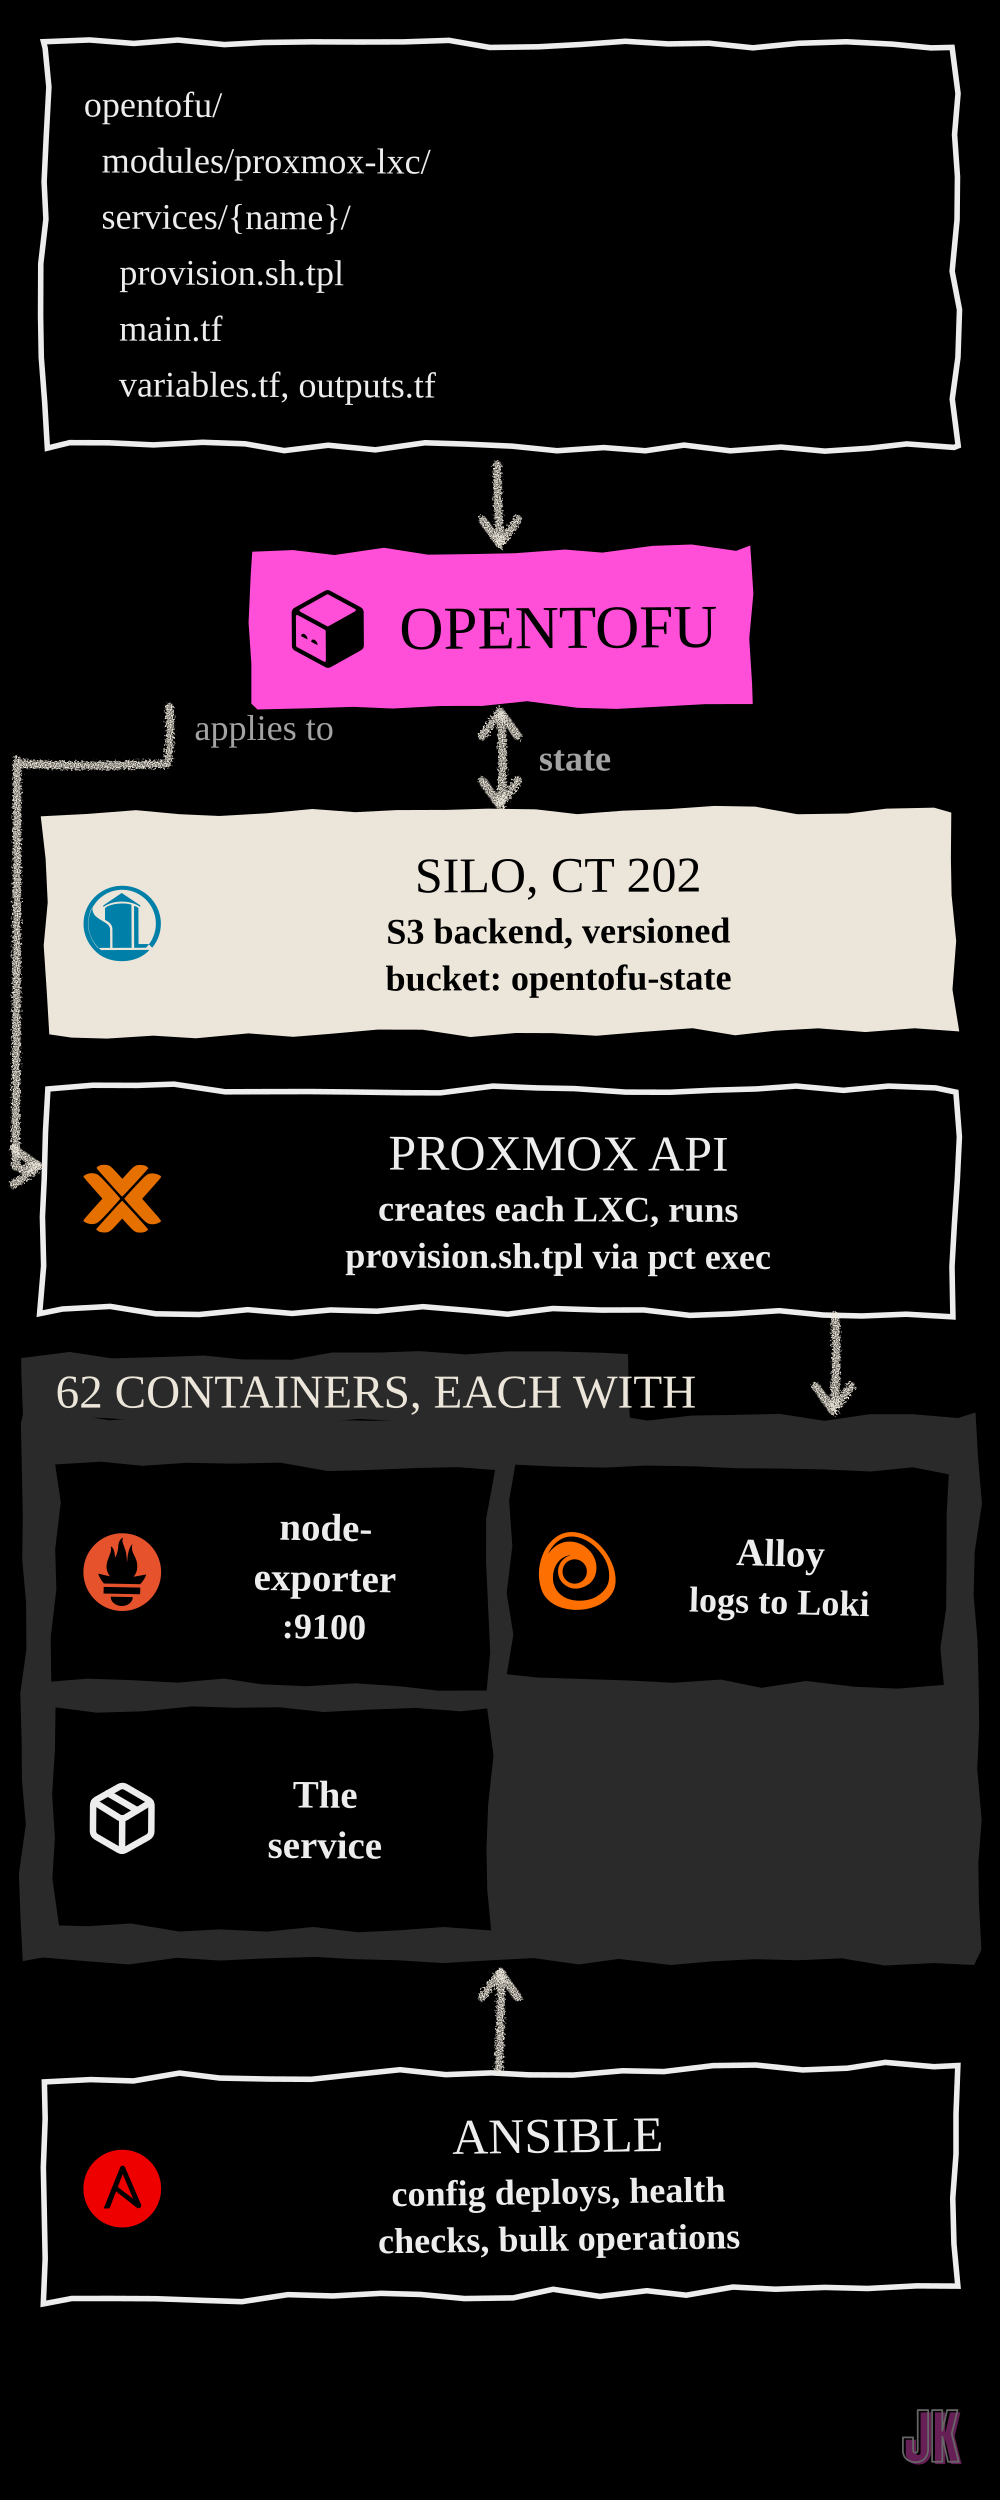
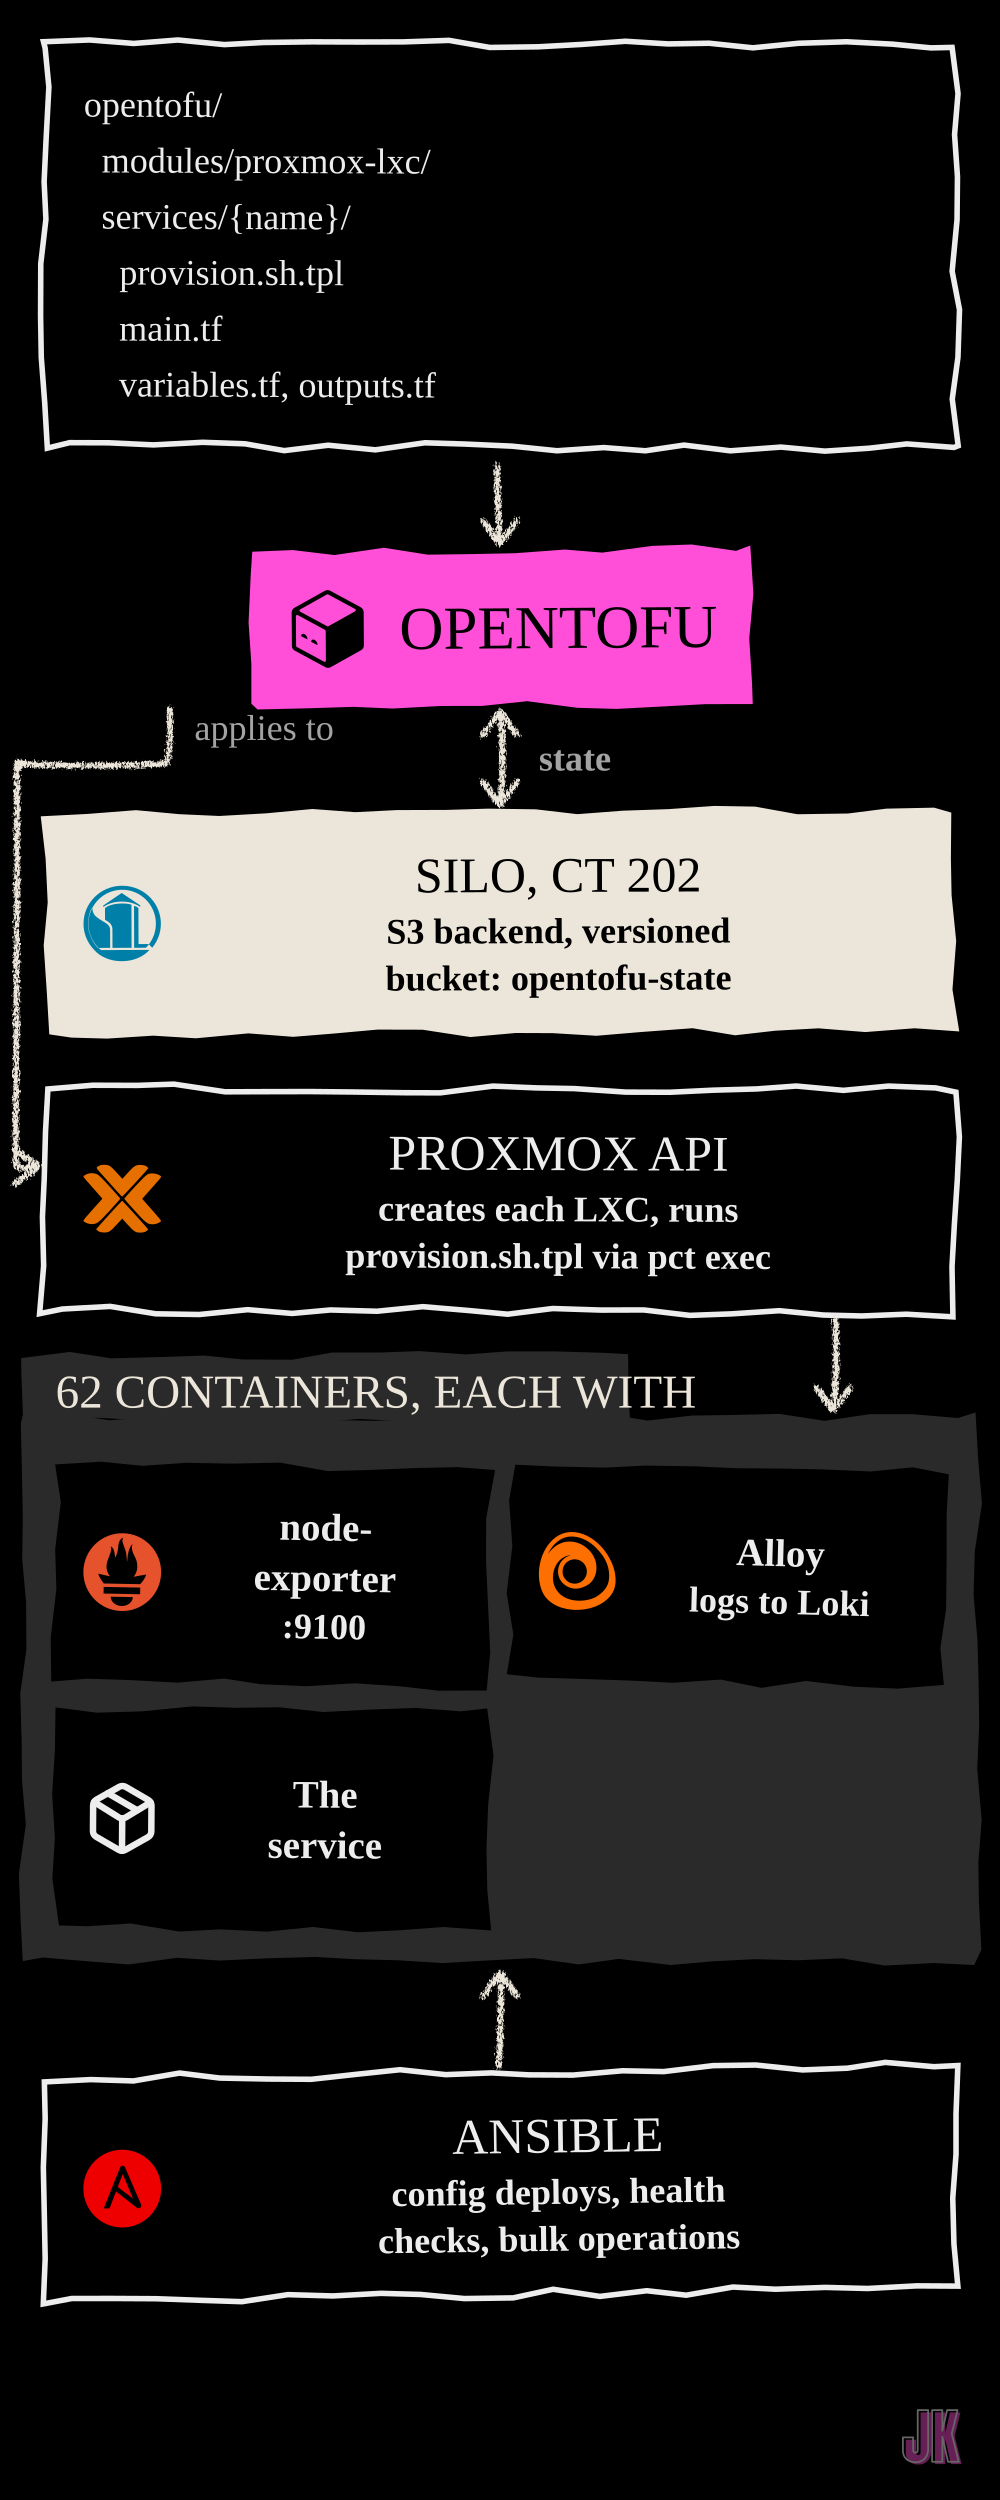
<svg xmlns="http://www.w3.org/2000/svg" viewBox="0 0 360 900" width="360" height="900" role="img" aria-label="The OpenTofu setup: a Git repo holds a reusable Debian 13 LXC baseline module and one directory per service (provision.sh.tpl, main.tf, variables and outputs). OpenTofu reads and writes its state in Silo, the maintained MinIO fork (CT 202 at 192.168.0.202:9000, bucket opentofu-state, a versioned, self-hosted S3 backend) and applies to the Proxmox API, which creates each LXC and runs provision.sh.tpl through pct exec. That gives 62 containers, each running Prometheus node-exporter on port 9100, Grafana Alloy shipping logs to Loki, and the service itself. Ansible handles the operational layer across them: config deploys, health-check rollouts and bulk operations.">
  <defs>
    <filter id="opentofu-proxmox-immutable-homelab-tofu-flow-phone-crayon-1" filterUnits="userSpaceOnUse" x="168" y="156.4" width="23" height="49.6">
      <feTurbulence type="fractalNoise" baseFrequency="1.2" numOctaves="2" seed="3" result="n" />
      <feDisplacementMap in="SourceGraphic" in2="n" scale="2.5" result="d" />
-       <feTurbulence type="fractalNoise" baseFrequency="2.2" seed="8" result="g" />
-       <feColorMatrix in="g" type="matrix" values="0 0 0 0 0  0 0 0 0 0  0 0 0 0 0  0 0 0 -1.6 1.5" result="holes" />
-       <feComposite in="d" in2="holes" operator="in" />
+       <feTurbulence type="fractalNoise" baseFrequency="1.5 0.75" numOctaves="3" seed="8" result="g" />
+       <feColorMatrix in="g" type="matrix" values="0 0 0 0 0  0 0 0 0 0  0 0 0 0 0  1 0 0 0 0" result="tooth" />
+       <feGaussianBlur in="d" stdDeviation="1.2" result="p" />
+       <feComposite in="tooth" in2="p" operator="arithmetic" k2="0.5" k3="0.55" result="sum" />
+       <feComponentTransfer in="sum" result="wax">
+         <feFuncA type="linear" slope="7" intercept="-3.6" />
+       </feComponentTransfer>
+       <feComposite in="d" in2="wax" operator="in" />
    </filter>
    <filter id="opentofu-proxmox-immutable-homelab-tofu-flow-phone-crayon-2" filterUnits="userSpaceOnUse" x="162.6" y="176" width="34.8" height="31">
      <feTurbulence type="fractalNoise" baseFrequency="1.2" numOctaves="2" seed="3" result="n" />
      <feDisplacementMap in="SourceGraphic" in2="n" scale="2.5" result="d" />
-       <feTurbulence type="fractalNoise" baseFrequency="2.2" seed="8" result="g" />
-       <feColorMatrix in="g" type="matrix" values="0 0 0 0 0  0 0 0 0 0  0 0 0 0 0  0 0 0 -1.6 1.5" result="holes" />
-       <feComposite in="d" in2="holes" operator="in" />
+       <feTurbulence type="fractalNoise" baseFrequency="1.5 0.75" numOctaves="3" seed="8" result="g" />
+       <feColorMatrix in="g" type="matrix" values="0 0 0 0 0  0 0 0 0 0  0 0 0 0 0  1 0 0 0 0" result="tooth" />
+       <feGaussianBlur in="d" stdDeviation="1.2" result="p" />
+       <feComposite in="tooth" in2="p" operator="arithmetic" k2="0.5" k3="0.55" result="sum" />
+       <feComponentTransfer in="sum" result="wax">
+         <feFuncA type="linear" slope="7" intercept="-3.6" />
+       </feComponentTransfer>
+       <feComposite in="d" in2="wax" operator="in" />
    </filter>
    <filter id="opentofu-proxmox-immutable-homelab-tofu-flow-phone-crayon-3" filterUnits="userSpaceOnUse" x="169.2" y="246.3" width="23.5" height="53.8">
      <feTurbulence type="fractalNoise" baseFrequency="1.2" numOctaves="2" seed="3" result="n" />
      <feDisplacementMap in="SourceGraphic" in2="n" scale="2.5" result="d" />
-       <feTurbulence type="fractalNoise" baseFrequency="2.2" seed="8" result="g" />
-       <feColorMatrix in="g" type="matrix" values="0 0 0 0 0  0 0 0 0 0  0 0 0 0 0  0 0 0 -1.6 1.5" result="holes" />
-       <feComposite in="d" in2="holes" operator="in" />
+       <feTurbulence type="fractalNoise" baseFrequency="1.5 0.75" numOctaves="3" seed="8" result="g" />
+       <feColorMatrix in="g" type="matrix" values="0 0 0 0 0  0 0 0 0 0  0 0 0 0 0  1 0 0 0 0" result="tooth" />
+       <feGaussianBlur in="d" stdDeviation="1.2" result="p" />
+       <feComposite in="tooth" in2="p" operator="arithmetic" k2="0.5" k3="0.55" result="sum" />
+       <feComponentTransfer in="sum" result="wax">
+         <feFuncA type="linear" slope="7" intercept="-3.6" />
+       </feComponentTransfer>
+       <feComposite in="d" in2="wax" operator="in" />
    </filter>
    <filter id="opentofu-proxmox-immutable-homelab-tofu-flow-phone-crayon-4" filterUnits="userSpaceOnUse" x="162.6" y="270" width="34.8" height="31">
      <feTurbulence type="fractalNoise" baseFrequency="1.2" numOctaves="2" seed="3" result="n" />
      <feDisplacementMap in="SourceGraphic" in2="n" scale="2.5" result="d" />
-       <feTurbulence type="fractalNoise" baseFrequency="2.2" seed="8" result="g" />
-       <feColorMatrix in="g" type="matrix" values="0 0 0 0 0  0 0 0 0 0  0 0 0 0 0  0 0 0 -1.6 1.5" result="holes" />
-       <feComposite in="d" in2="holes" operator="in" />
+       <feTurbulence type="fractalNoise" baseFrequency="1.5 0.75" numOctaves="3" seed="8" result="g" />
+       <feColorMatrix in="g" type="matrix" values="0 0 0 0 0  0 0 0 0 0  0 0 0 0 0  1 0 0 0 0" result="tooth" />
+       <feGaussianBlur in="d" stdDeviation="1.2" result="p" />
+       <feComposite in="tooth" in2="p" operator="arithmetic" k2="0.5" k3="0.55" result="sum" />
+       <feComponentTransfer in="sum" result="wax">
+         <feFuncA type="linear" slope="7" intercept="-3.6" />
+       </feComponentTransfer>
+       <feComposite in="d" in2="wax" operator="in" />
    </filter>
    <filter id="opentofu-proxmox-immutable-homelab-tofu-flow-phone-crayon-5" filterUnits="userSpaceOnUse" x="162.6" y="245" width="34.8" height="31">
      <feTurbulence type="fractalNoise" baseFrequency="1.2" numOctaves="2" seed="3" result="n" />
      <feDisplacementMap in="SourceGraphic" in2="n" scale="2.5" result="d" />
-       <feTurbulence type="fractalNoise" baseFrequency="2.2" seed="8" result="g" />
-       <feColorMatrix in="g" type="matrix" values="0 0 0 0 0  0 0 0 0 0  0 0 0 0 0  0 0 0 -1.6 1.5" result="holes" />
-       <feComposite in="d" in2="holes" operator="in" />
+       <feTurbulence type="fractalNoise" baseFrequency="1.5 0.75" numOctaves="3" seed="8" result="g" />
+       <feColorMatrix in="g" type="matrix" values="0 0 0 0 0  0 0 0 0 0  0 0 0 0 0  1 0 0 0 0" result="tooth" />
+       <feGaussianBlur in="d" stdDeviation="1.2" result="p" />
+       <feComposite in="tooth" in2="p" operator="arithmetic" k2="0.5" k3="0.55" result="sum" />
+       <feComponentTransfer in="sum" result="wax">
+         <feFuncA type="linear" slope="7" intercept="-3.6" />
+       </feComponentTransfer>
+       <feComposite in="d" in2="wax" operator="in" />
    </filter>
    <filter id="opentofu-proxmox-immutable-homelab-tofu-flow-phone-crayon-6" filterUnits="userSpaceOnUse" x="-5.4" y="243.6" width="78" height="188.2">
      <feTurbulence type="fractalNoise" baseFrequency="1.2" numOctaves="2" seed="3" result="n" />
      <feDisplacementMap in="SourceGraphic" in2="n" scale="2.5" result="d" />
-       <feTurbulence type="fractalNoise" baseFrequency="2.2" seed="8" result="g" />
-       <feColorMatrix in="g" type="matrix" values="0 0 0 0 0  0 0 0 0 0  0 0 0 0 0  0 0 0 -1.6 1.5" result="holes" />
-       <feComposite in="d" in2="holes" operator="in" />
+       <feTurbulence type="fractalNoise" baseFrequency="1.5 0.75" numOctaves="3" seed="8" result="g" />
+       <feColorMatrix in="g" type="matrix" values="0 0 0 0 0  0 0 0 0 0  0 0 0 0 0  1 0 0 0 0" result="tooth" />
+       <feGaussianBlur in="d" stdDeviation="1.2" result="p" />
+       <feComposite in="tooth" in2="p" operator="arithmetic" k2="0.5" k3="0.55" result="sum" />
+       <feComponentTransfer in="sum" result="wax">
+         <feFuncA type="linear" slope="7" intercept="-3.6" />
+       </feComponentTransfer>
+       <feComposite in="d" in2="wax" operator="in" />
    </filter>
    <filter id="opentofu-proxmox-immutable-homelab-tofu-flow-phone-crayon-7" filterUnits="userSpaceOnUse" x="-6" y="402.6" width="31" height="34.8">
      <feTurbulence type="fractalNoise" baseFrequency="1.2" numOctaves="2" seed="3" result="n" />
      <feDisplacementMap in="SourceGraphic" in2="n" scale="2.5" result="d" />
-       <feTurbulence type="fractalNoise" baseFrequency="2.2" seed="8" result="g" />
-       <feColorMatrix in="g" type="matrix" values="0 0 0 0 0  0 0 0 0 0  0 0 0 0 0  0 0 0 -1.6 1.5" result="holes" />
-       <feComposite in="d" in2="holes" operator="in" />
+       <feTurbulence type="fractalNoise" baseFrequency="1.5 0.75" numOctaves="3" seed="8" result="g" />
+       <feColorMatrix in="g" type="matrix" values="0 0 0 0 0  0 0 0 0 0  0 0 0 0 0  1 0 0 0 0" result="tooth" />
+       <feGaussianBlur in="d" stdDeviation="1.2" result="p" />
+       <feComposite in="tooth" in2="p" operator="arithmetic" k2="0.5" k3="0.55" result="sum" />
+       <feComponentTransfer in="sum" result="wax">
+         <feFuncA type="linear" slope="7" intercept="-3.6" />
+       </feComponentTransfer>
+       <feComposite in="d" in2="wax" operator="in" />
    </filter>
    <filter id="opentofu-proxmox-immutable-homelab-tofu-flow-phone-crayon-8" filterUnits="userSpaceOnUse" x="289.2" y="462.7" width="23.4" height="54.9">
      <feTurbulence type="fractalNoise" baseFrequency="1.2" numOctaves="2" seed="3" result="n" />
      <feDisplacementMap in="SourceGraphic" in2="n" scale="2.5" result="d" />
-       <feTurbulence type="fractalNoise" baseFrequency="2.2" seed="8" result="g" />
-       <feColorMatrix in="g" type="matrix" values="0 0 0 0 0  0 0 0 0 0  0 0 0 0 0  0 0 0 -1.6 1.5" result="holes" />
-       <feComposite in="d" in2="holes" operator="in" />
+       <feTurbulence type="fractalNoise" baseFrequency="1.5 0.75" numOctaves="3" seed="8" result="g" />
+       <feColorMatrix in="g" type="matrix" values="0 0 0 0 0  0 0 0 0 0  0 0 0 0 0  1 0 0 0 0" result="tooth" />
+       <feGaussianBlur in="d" stdDeviation="1.2" result="p" />
+       <feComposite in="tooth" in2="p" operator="arithmetic" k2="0.5" k3="0.55" result="sum" />
+       <feComponentTransfer in="sum" result="wax">
+         <feFuncA type="linear" slope="7" intercept="-3.6" />
+       </feComponentTransfer>
+       <feComposite in="d" in2="wax" operator="in" />
    </filter>
    <filter id="opentofu-proxmox-immutable-homelab-tofu-flow-phone-crayon-9" filterUnits="userSpaceOnUse" x="282.6" y="488" width="34.8" height="31">
      <feTurbulence type="fractalNoise" baseFrequency="1.2" numOctaves="2" seed="3" result="n" />
      <feDisplacementMap in="SourceGraphic" in2="n" scale="2.5" result="d" />
-       <feTurbulence type="fractalNoise" baseFrequency="2.2" seed="8" result="g" />
-       <feColorMatrix in="g" type="matrix" values="0 0 0 0 0  0 0 0 0 0  0 0 0 0 0  0 0 0 -1.6 1.5" result="holes" />
-       <feComposite in="d" in2="holes" operator="in" />
+       <feTurbulence type="fractalNoise" baseFrequency="1.5 0.75" numOctaves="3" seed="8" result="g" />
+       <feColorMatrix in="g" type="matrix" values="0 0 0 0 0  0 0 0 0 0  0 0 0 0 0  1 0 0 0 0" result="tooth" />
+       <feGaussianBlur in="d" stdDeviation="1.2" result="p" />
+       <feComposite in="tooth" in2="p" operator="arithmetic" k2="0.5" k3="0.55" result="sum" />
+       <feComponentTransfer in="sum" result="wax">
+         <feFuncA type="linear" slope="7" intercept="-3.6" />
+       </feComponentTransfer>
+       <feComposite in="d" in2="wax" operator="in" />
    </filter>
    <filter id="opentofu-proxmox-immutable-homelab-tofu-flow-phone-crayon-10" filterUnits="userSpaceOnUse" x="168.5" y="699.2" width="22.9" height="56.6">
      <feTurbulence type="fractalNoise" baseFrequency="1.2" numOctaves="2" seed="3" result="n" />
      <feDisplacementMap in="SourceGraphic" in2="n" scale="2.5" result="d" />
-       <feTurbulence type="fractalNoise" baseFrequency="2.2" seed="8" result="g" />
-       <feColorMatrix in="g" type="matrix" values="0 0 0 0 0  0 0 0 0 0  0 0 0 0 0  0 0 0 -1.6 1.5" result="holes" />
-       <feComposite in="d" in2="holes" operator="in" />
+       <feTurbulence type="fractalNoise" baseFrequency="1.5 0.75" numOctaves="3" seed="8" result="g" />
+       <feColorMatrix in="g" type="matrix" values="0 0 0 0 0  0 0 0 0 0  0 0 0 0 0  1 0 0 0 0" result="tooth" />
+       <feGaussianBlur in="d" stdDeviation="1.2" result="p" />
+       <feComposite in="tooth" in2="p" operator="arithmetic" k2="0.5" k3="0.55" result="sum" />
+       <feComponentTransfer in="sum" result="wax">
+         <feFuncA type="linear" slope="7" intercept="-3.6" />
+       </feComponentTransfer>
+       <feComposite in="d" in2="wax" operator="in" />
    </filter>
    <filter id="opentofu-proxmox-immutable-homelab-tofu-flow-phone-crayon-11" filterUnits="userSpaceOnUse" x="162.6" y="699" width="34.8" height="31">
      <feTurbulence type="fractalNoise" baseFrequency="1.2" numOctaves="2" seed="3" result="n" />
      <feDisplacementMap in="SourceGraphic" in2="n" scale="2.5" result="d" />
-       <feTurbulence type="fractalNoise" baseFrequency="2.2" seed="8" result="g" />
-       <feColorMatrix in="g" type="matrix" values="0 0 0 0 0  0 0 0 0 0  0 0 0 0 0  0 0 0 -1.6 1.5" result="holes" />
-       <feComposite in="d" in2="holes" operator="in" />
+       <feTurbulence type="fractalNoise" baseFrequency="1.5 0.75" numOctaves="3" seed="8" result="g" />
+       <feColorMatrix in="g" type="matrix" values="0 0 0 0 0  0 0 0 0 0  0 0 0 0 0  1 0 0 0 0" result="tooth" />
+       <feGaussianBlur in="d" stdDeviation="1.2" result="p" />
+       <feComposite in="tooth" in2="p" operator="arithmetic" k2="0.5" k3="0.55" result="sum" />
+       <feComponentTransfer in="sum" result="wax">
+         <feFuncA type="linear" slope="7" intercept="-3.6" />
+       </feComponentTransfer>
+       <feComposite in="d" in2="wax" operator="in" />
    </filter>
  </defs>
  <rect width="360" height="900" fill="#000000" />
  <path class="d-paper" d="M8.2,509.5 L23.8,508.8 L39.4,511.3 L55.3,510 L71.7,508.8 L87.2,510.5 L103.3,509 L119.5,511.2 L134.5,511.5 L153.5,510.9 L169.2,509.7 L184.1,508.6 L199.3,508.6 L214.9,508.5 L233.2,511.4 L249.1,509.6 L262.8,509.4 L280.7,509 L296.8,511.5 L313.2,509.1 L328.4,509.1 L344.8,510.5 L351.2,508.5 L352.1,524.9 L353.5,541.3 L350.9,558.6 L350.5,574.4 L351.9,590.6 L352.3,606.3 L352.5,621.3 L351.8,636.9 L353.4,655.2 L352.2,670.5 L352.4,684.7 L353.3,701.9 L350.7,707.4 L336.1,706.7 L318.5,707.6 L303.1,705 L287.2,705.7 L271.8,705.3 L256.2,706.1 L241.5,707.4 L222.7,705.2 L208.3,707.2 L192.2,704.9 L176.9,705.7 L159.2,706.7 L143.3,705.7 L127.5,705.3 L113.6,704.5 L96,705 L79.2,705.8 L63.7,704.8 L46.5,707.2 L32,706.1 L15.4,704.7 L8.2,706 L7.4,690.8 L6.8,674.5 L9.3,656.9 L7.9,640.8 L7.8,627 L7.3,609.6 L9.5,593.8 L9.4,576.9 L8,561.4 L8.2,546.4 L7.9,530 L7.5,512.5 Z" fill="#2a2a2a" />
  <path class="d-paper" d="M7.6,488.9 L25.1,486.7 L40,489 L55.6,488.6 L73.5,488 L87.3,489.4 L105.2,489.5 L119.5,486.9 L137,486.9 L151,486.4 L167.7,487.6 L182.8,486.5 L199.6,486.5 L216.9,487 L226.1,487.5 L226.3,502.7 L226.8,511.3 L209.4,511.7 L192.5,511.1 L178.9,511.1 L161.3,512.7 L145.5,511.7 L129.4,510.8 L113.2,512.1 L96.7,513.1 L81.8,512.1 L65.6,512.9 L49.8,511.2 L35.2,510.4 L18.4,510.5 L8.4,512.8 L7.7,494.8 Z" fill="#2a2a2a" />
  <text x="20" y="501" font-family="var(--font-anton, Anton), Impact, sans-serif" font-size="17" fill="#ece6da" text-anchor="start" dominant-baseline="central">62 CONTAINERS, EACH WITH</text>
  <g transform="rotate(0.2 180 88.5)">
    <path class="d-paper" d="M15.4,15.6 L32,14.9 L47.9,16.1 L63.8,14.8 L80.5,16.4 L94.5,15.6 L111.9,15.3 L129.1,15.3 L145,15.2 L161.4,14.6 L176.1,17.1 L193.5,16.8 L209,15.9 L224.9,14.7 L240.3,15.6 L255,15.3 L270.8,16.9 L287.3,15.2 L304.5,14.6 L321,15.4 L334.9,16.7 L342.5,16.5 L344.7,33.1 L343.5,47.9 L344.6,63 L344.5,78.6 L342.8,97.1 L345.5,110.9 L345,128.1 L343,143.1 L345.2,159.9 L343.7,160.5 L326.7,159.3 L313.1,160.9 L297.2,162 L281.4,160.6 L263.2,162 L246.5,160 L232.6,162.1 L217.6,161 L200.8,162.2 L184.6,160.6 L167.6,159.9 L153.1,159.5 L135.4,162.1 L118.4,160.5 L102.6,162.5 L88.5,160.1 L73.2,159.6 L55.5,160.6 L39.3,159.9 L25.3,159.9 L17.3,161.9 L16.3,145.6 L15,129.2 L14.7,114.4 L14.7,95.5 L16.5,79.5 L15.8,66 L16.5,49.9 L17.4,31.9 L16,17.9 Z" fill="#000000" stroke="#ededed" stroke-width="2" />
    <text x="30" y="38.1" font-family="var(--font-jetbrains-mono, 'JetBrains Mono'), Menlo, monospace" font-size="13" fill="#ededed" text-anchor="start" dominant-baseline="central" xml:space="preserve">opentofu/</text>
    <text x="30" y="58.2" font-family="var(--font-jetbrains-mono, 'JetBrains Mono'), Menlo, monospace" font-size="13" fill="#ededed" text-anchor="start" dominant-baseline="central" xml:space="preserve">  modules/proxmox-lxc/</text>
    <text x="30" y="78.4" font-family="var(--font-jetbrains-mono, 'JetBrains Mono'), Menlo, monospace" font-size="13" fill="#ededed" text-anchor="start" dominant-baseline="central" xml:space="preserve">  services/{name}/</text>
    <text x="30" y="98.5" font-family="var(--font-jetbrains-mono, 'JetBrains Mono'), Menlo, monospace" font-size="13" fill="#ededed" text-anchor="start" dominant-baseline="central" xml:space="preserve">    provision.sh.tpl</text>
    <text x="30" y="118.7" font-family="var(--font-jetbrains-mono, 'JetBrains Mono'), Menlo, monospace" font-size="13" fill="#ededed" text-anchor="start" dominant-baseline="central" xml:space="preserve">    main.tf</text>
    <text x="30" y="138.8" font-family="var(--font-jetbrains-mono, 'JetBrains Mono'), Menlo, monospace" font-size="13" fill="#ededed" text-anchor="start" dominant-baseline="central" xml:space="preserve">    variables.tf, outputs.tf</text>
  </g>
  <g transform="rotate(-0.4 180 226)">
    <path class="d-paper" d="M91,198 L105.6,197.5 L120.6,199.4 L138.4,196.9 L154.2,199.5 L169.9,199.4 L185.6,199.2 L203.6,198 L217,199.2 L235,196.9 L249.2,196.5 L265.2,198.9 L270.3,197 L271.3,214.3 L269.7,230.5 L270.6,246.6 L270.8,254.1 L254,254 L239.2,254.7 L221.7,255.5 L207.6,255 L189.6,252.5 L173.3,254.1 L158.6,254 L141.2,254.8 L127,254.1 L110.8,254.5 L92.5,254.8 L90.3,252.7 L90.4,238.4 L89.5,223.5 L90.4,206.3 Z" fill="#ff4fd8" />
    <svg x="104" y="212" width="28" height="28" viewBox="0 0 24 24">
      <g fill="#000000">
        <path d="m10.184 23.25.002-.01-.033-.017-8.388-4.611a1.684 1.684 0 0 1-.873-1.475V6.864c0-.614.335-1.18.873-1.476l9.424-5.18a1.687 1.687 0 0 1 1.622 0l8.31 4.568.022.012.006.002-.004-.001 1.09.599c.538.296.873.862.873 1.476v10.273c0 .614-.335 1.179-.873 1.475l-8.388 4.611-.03.016-1.006.553c-.505.277-1.117.277-1.622 0l-1.003-.552-.002.01Zm.603-1.158-.005-.001.012.006c.252.123.55-.055.558-.338l.001-9.147c0-.141-.078-.272-.202-.34L2.763 7.661c-.259-.142-.576.045-.576.341v9.135c0 .141.077.272.201.34l8.394 4.613.005.002Zm.556-.327Zm0 0Zm-2.539-4.802-.005.003-1.959-1.031-.003-.004c.001-.003.001-.007.001-.01.023-.305.153-.525.346-.632.194-.107.45-.101.72.041.272.143.508.397.671.691.163.293.252.628.229.935v.007ZM5.71 15.177l-.005.002-1.96-1.031-.002-.004.001-.01c.022-.304.152-.524.346-.632.194-.107.449-.101.72.042.271.143.508.396.671.69.162.294.252.628.229.935v.008Zm14.981-8.999-.003-.018a.382.382 0 0 0-.191-.25l-8.31-4.567a.388.388 0 0 0-.374 0L3.503 5.91c-.162.089-.226.265-.193.423l.009.007-.009-.007c.022.1.083.194.183.253l8.32 4.572c.116.064.258.064.374 0l8.321-4.573c.151-.089.212-.256.183-.407Zm-17.37.16Zm-.002.002c0-.001-.003-.003-.005-.006-.002-.002-.004-.004-.004-.003l.009.009Zm-.467-1.56-.003.002c.002.004.005.006.005.006l-.002-.008Zm.007.007c-.001.001-.002.001-.003.001h-.002l.005-.001Z" />
      </g>
    </svg>
    <text x="201" y="226" font-family="var(--font-anton, Anton), Impact, sans-serif" font-size="22" fill="#000000" text-anchor="middle" dominant-baseline="central">OPENTOFU</text>
  </g>
  <text x="194" y="273" font-family="var(--font-hanken-grotesk, 'Hanken Grotesk'), Arial, sans-serif" font-size="13" font-weight="700" fill="#a3a3a3" text-anchor="start" dominant-baseline="central">state</text>
  <g transform="rotate(-0.2 180 332)">
    <path class="d-paper" d="M14.8,293.3 L31.6,292.5 L49.1,291.2 L64.7,292.7 L79.1,293.4 L96,292.5 L112.6,291 L128,292.2 L142.9,291.5 L160.9,291.5 L175.8,291.1 L193,291.4 L208,293.2 L224.4,292 L240.8,291.5 L257.3,290.4 L272,290.7 L287.2,293.5 L305.4,293.3 L319.2,291.6 L336.4,291.3 L342.6,293.1 L342.4,309.6 L342.6,322.8 L344.2,339.3 L342.8,356.8 L345.2,371.9 L329.1,370.7 L311.4,372 L294.5,370.6 L279,371.4 L264.5,373 L249.2,370.4 L230.7,371.7 L214.6,373 L198.8,372 L185.5,371.9 L169.2,373.3 L152,370.6 L135.8,370.5 L119.6,371.9 L105.4,373 L89.3,371.7 L70.4,373.4 L55,372.4 L38.4,373.4 L25.6,373 L17.6,371.8 L16.8,357.3 L15.7,339.8 L17.2,324.3 L16.5,308.6 Z" fill="#ece6da" />
    <svg x="30" y="318" width="28" height="28" viewBox="230 213 570 570">
      <g fill="#007FA8">
        <path d="M 734 676 A 283.5 278.5 0 1 0 310 692 L 359 692 A 247 248.5 0 1 1 688 676 Z M 300.57 375 C 292 390 300 430 328 450 C 343 461 357 472 374 481 C 410 501 426 517 426 544 L 426 676 L 336 676 C 308 647 286 608 274 565 C 262 522 263 479 272 439 C 278 413 286 389 300.57 375 Z M 602 373 Q 602 368 607 370 C 619 374 634 381 634 389 L 634 647 Q 634 649 636 649 L 708 649 L 734 676 L 602 676 Z M 310 692 L 714 692 C 668 743 596 774 512 774 C 428 774 355 743 310 692 Z M 389 389 C 389 374 447 351 512 351 C 540 351 565 354 580 359 Q 583 360 583 364 L 583 676 L 443 676 L 443 541 C 443 509 426 490 389 470 Z M 512 274 L 647 365 Q 649 370 647 376 C 609 350 563 337 512 337 C 460 337 414 350 377 376 Q 375 370 377 365 Z" />
      </g>
    </svg>
    <text x="201" y="315.1" font-family="var(--font-anton, Anton), Impact, sans-serif" font-size="18" fill="#000000" text-anchor="middle" dominant-baseline="central">SILO, CT 202</text>
    <text x="201" y="335.2" font-family="var(--font-hanken-grotesk, 'Hanken Grotesk'), Arial, sans-serif" font-size="13" font-weight="600" fill="#000000" text-anchor="middle" dominant-baseline="central">S3 backend, versioned</text>
    <text x="201" y="352.1" font-family="var(--font-hanken-grotesk, 'Hanken Grotesk'), Arial, sans-serif" font-size="13" font-weight="600" fill="#000000" text-anchor="middle" dominant-baseline="central">bucket: opentofu-state</text>
  </g>
  <text x="70" y="262" font-family="var(--font-hanken-grotesk, 'Hanken Grotesk'), Arial, sans-serif" font-size="13" fill="#a3a3a3" text-anchor="start" dominant-baseline="central">applies to</text>
  <g transform="rotate(0.2 180 432)">
    <path class="d-paper" d="M17.1,392.6 L33.2,391.2 L49.2,391.2 L62.5,390.7 L80.9,393.4 L94.5,393.3 L111.4,393.2 L126.7,393.3 L145.5,393.5 L158.4,393.5 L177.3,391 L193.1,391.6 L206.6,391.8 L225.1,393 L241,393 L256.5,392.2 L272.2,391.7 L286.5,390.6 L303.5,392.1 L319.7,390.5 L336.7,391.1 L344,392.6 L345.3,408.7 L344.6,424.3 L343.6,440.3 L342.8,455.4 L343.2,473.5 L326.4,472.6 L310.4,473.3 L296.5,473 L280.7,471.5 L263.5,472.7 L248.5,473.3 L231.9,471.4 L216.5,471.5 L199.1,471 L182.9,473.1 L168.6,471.8 L152.3,470.5 L135.9,472.2 L119.1,471.8 L105.3,473.1 L89.3,471.8 L71.9,473.6 L56.2,473.4 L39.8,470.8 L22.6,471.8 L14.4,473.5 L15.8,456.3 L15.3,438.6 L15.9,424.9 L16.3,407.9 Z" fill="#000000" stroke="#ededed" stroke-width="2" />
    <svg x="30" y="418" width="28" height="28" viewBox="0 0 24 24">
      <g fill="#E57000">
        <path d="M4.928 1.825c-1.09.553-1.09.64-.07 1.78 5.655 6.295 7.004 7.782 7.107 7.782.139.017 7.971-8.542 8.058-8.801.034-.07-.208-.312-.519-.536-.415-.312-.864-.433-1.712-.467-1.59-.104-2.144.242-4.115 2.455-.899 1.003-1.66 1.833-1.66 1.833-.017 0-.76-.813-1.642-1.798S8.473 2.1 8.127 1.91c-.796-.45-2.421-.484-3.2-.086zM1.297 4.367C.45 4.695 0 5.007 0 5.248c0 .121 1.331 1.678 2.94 3.459 1.625 1.78 2.939 3.268 2.939 3.302 0 .035-1.331 1.522-2.94 3.303C1.314 17.11.017 18.683.035 18.822c.086.467 1.504 1.055 2.541 1.055 1.678-.018 2.058-.312 5.603-4.202 1.78-1.954 3.233-3.614 3.233-3.666 0-.069-1.435-1.694-3.199-3.63-2.3-2.508-3.423-3.632-3.96-3.874-.812-.398-2.126-.467-2.956-.138zm18.467.12c-.502.26-1.764 1.505-3.943 3.891-1.763 1.937-3.199 3.562-3.199 3.631 0 .07 1.453 1.712 3.234 3.666 3.544 3.89 3.925 4.184 5.602 4.202 1.038 0 2.455-.588 2.542-1.055.017-.156-1.28-1.712-2.905-3.493-1.608-1.78-2.94-3.285-2.94-3.32 0-.034 1.332-1.539 2.94-3.32C22.72 6.91 24.017 5.352 24 5.214c-.087-.45-1.366-.968-2.473-1.038-.795-.034-1.21.035-1.763.312zM7.954 16.973c-2.144 2.369-3.908 4.374-3.943 4.46-.034.07.208.312.52.537.414.311.864.432 1.711.467 1.574.103 2.161-.26 4.15-2.508.864-.968 1.608-1.78 1.625-1.78s.761.812 1.643 1.798c2.023 2.248 2.559 2.576 4.132 2.49.848-.035 1.297-.156 1.712-.467.311-.225.553-.467.519-.536-.087-.26-7.92-8.819-8.058-8.801-.069 0-1.867 1.954-4.011 4.34z" />
      </g>
    </svg>
    <text x="201" y="415.1" font-family="var(--font-anton, Anton), Impact, sans-serif" font-size="18" fill="#ededed" text-anchor="middle" dominant-baseline="central">PROXMOX API</text>
    <text x="201" y="435.2" font-family="var(--font-hanken-grotesk, 'Hanken Grotesk'), Arial, sans-serif" font-size="13" font-weight="600" fill="#ededed" text-anchor="middle" dominant-baseline="central">creates each LXC, runs</text>
    <text x="201" y="452.1" font-family="var(--font-hanken-grotesk, 'Hanken Grotesk'), Arial, sans-serif" font-size="13" font-weight="600" fill="#ededed" text-anchor="middle" dominant-baseline="central">provision.sh.tpl via pct exec</text>
  </g>
  <g transform="rotate(1.1 98 567)">
    <path class="d-paper" d="M19.1,528.7 L35.7,527.4 L50.5,528.6 L66.5,527.2 L82.5,527.2 L100.1,526.5 L117.2,529.2 L130.9,528.6 L148.9,527.5 L164,526.9 L177.5,527.7 L174.6,545.3 L174.9,561.2 L175.8,575 L177,593.2 L176,607.1 L158.7,607.5 L144.9,606.2 L128.7,605.4 L111,606.8 L94.7,606.4 L81.4,604.6 L64.7,606.4 L47.3,605.8 L31.9,605.6 L19.2,606.9 L18.7,591.1 L20.4,573.5 L19.7,559.2 L21.4,542.3 Z" fill="#000000" />
    <svg x="30" y="553" width="28" height="28" viewBox="0 0 24 24">
      <g fill="#E6522C">
        <path d="M12 0C5.373 0 0 5.372 0 12c0 6.627 5.373 12 12 12s12-5.373 12-12c0-6.628-5.373-12-12-12zm0 22.46c-1.885 0-3.414-1.26-3.414-2.814h6.828c0 1.553-1.528 2.813-3.414 2.813zm5.64-3.745H6.36v-2.046h11.28v2.046zm-.04-3.098H6.391c-.037-.043-.075-.086-.111-.13-1.155-1.401-1.427-2.133-1.69-2.879-.005-.025 1.4.287 2.395.511 0 0 .513.119 1.262.255-.72-.843-1.147-1.915-1.147-3.01 0-2.406 1.845-4.508 1.18-6.207.648.053 1.34 1.367 1.387 3.422.689-.951.977-2.69.977-3.755 0-1.103.727-2.385 1.454-2.429-.648 1.069.168 1.984.894 4.256.272.854.237 2.29.447 3.201.07-1.892.395-4.652 1.595-5.605-.529 1.2.079 2.702.494 3.424.671 1.164 1.078 2.047 1.078 3.716a4.642 4.642 0 01-1.11 2.996c.792-.149 1.34-.283 1.34-.283l2.573-.502s-.374 1.538-1.81 3.019z" />
      </g>
    </svg>
    <text x="117" y="549.5" font-family="var(--font-hanken-grotesk, 'Hanken Grotesk'), Arial, sans-serif" font-size="14" font-weight="600" fill="#ededed" text-anchor="middle" dominant-baseline="central">node-</text>
    <text x="117" y="567.7" font-family="var(--font-hanken-grotesk, 'Hanken Grotesk'), Arial, sans-serif" font-size="14" font-weight="600" fill="#ededed" text-anchor="middle" dominant-baseline="central">exporter</text>
    <text x="117" y="585.2" font-family="var(--font-hanken-grotesk, 'Hanken Grotesk'), Arial, sans-serif" font-size="13" font-weight="600" fill="#ededed" text-anchor="middle" dominant-baseline="central">:9100</text>
  </g>
  <g transform="rotate(1.5 262 567)">
    <path class="d-paper" d="M184.5,529.3 L198.6,529.6 L216.8,529.5 L231.4,528.4 L249.6,528.2 L263.9,528.5 L279.5,528.2 L295.3,528.1 L312.4,528.4 L327.6,526.5 L340.6,528.7 L340.2,542.9 L340.6,558.8 L340.9,577.1 L339.2,591.3 L340.8,604.5 L324.3,606.3 L308.4,606 L291.1,604.4 L275.2,607.3 L260.5,604.7 L243.3,606.3 L227.3,605.9 L211.2,605.8 L194.5,605.7 L183.4,604.8 L185.4,590.5 L182.6,575.6 L184.2,558.6 L182.6,542.3 Z" fill="#000000" />
    <svg x="194" y="553" width="27.7" height="28" viewBox="0 0 373.46 377.76">
      <defs />
      <g id="opentofu-proxmox-immutable-homelab-tofu-flow-phone-l5-Layer_1-2">
        <path fill="#fd6f00" d="M341.1,122.44c-16.59-28.61-37.84-53.88-62.09-74.04l-.46-.38h0c-4.83-4-9.77-7.81-14.82-11.38C229.81,12.67,192.7,0,156.4,0,110.29,0,68.52,24.6,38.78,69.28-3.05,132.1-11.97,220.16,16.56,288.4c21.41,51.21,77,84.43,148.69,88.87,5.22,.32,10.48,.48,15.73,.48,33.19,0,66.7-6.39,95.83-18.41,37.05-15.29,65.41-38.69,82-67.68,24.64-43.05,17.85-107.89-17.72-169.23Zm-167.56,9.61c16.31,0,32.55,6.68,44.23,19.78,10.53,11.81,15.83,27.01,14.93,42.8-.88,15.48-7.64,29.71-19.03,40.19l-1.37,1.22c-20.12,17.41-48.83,18.87-70.36,5.28-4.91-3.46-9.62-7.66-14.06-12.65-1.15-1.29-2.22-2.64-3.22-4.04-3.53-5.16-6.14-10.73-7.85-16.51-.1-.36-.21-.71-.3-1.07-.01-.05-.02-.09-.04-.14-5.24-20.41,.74-44.18,17.09-59.28l1.25-1.15c11.16-9.67,24.96-14.43,38.73-14.43Zm-17.14-110.3c31.78,0,64.55,11.29,94.77,32.66,4.64,3.28,9.17,6.78,13.61,10.45l7.28,6.58c55.73,51.82,73.16,102.36,68.8,154.66-2.86,34.34-24.74,61.76-56.1,83-29.86,20.22-75.54,26.01-108.18,22.51-32.05-3.43-65.27-16.35-86.72-45.41-17.74-24.04-23.01-49.86-20.61-77.56,2.39-27.56,13.45-53.33,31.39-71.26,10.06-10.06,27.24-22.69,54.67-25-12.84,2.95-25.13,9.07-35.64,18.44-21.29,18.99-30.15,46.78-26.04,73.07,1.76,12.01,6.22,23.58,13.47,33.59,1.84,2.64,3.84,5.22,6.04,7.68,5.26,5.9,11.21,10.83,17.61,14.81,31.35,21.18,70.41,19.51,108.55-5.78,20.78-13.78,34.83-37.67,38.53-65.56,4.49-33.78-6.35-68.43-29.75-95.06-25.45-28.96-60.67-46.1-96.64-47.02-33.44-.88-64.37,12.31-89.46,38.08-7.68,7.89-14.67,16.43-20.91,25.48,4.51-10.06,9.79-19.7,15.82-28.77,25.58-38.42,60.92-59.58,99.51-59.58Z" />
      </g>
    </svg>
    <text x="280.8" y="558.6" font-family="var(--font-hanken-grotesk, 'Hanken Grotesk'), Arial, sans-serif" font-size="14" font-weight="600" fill="#ededed" text-anchor="middle" dominant-baseline="central">Alloy</text>
    <text x="280.8" y="576.1" font-family="var(--font-hanken-grotesk, 'Hanken Grotesk'), Arial, sans-serif" font-size="13" font-weight="600" fill="#ededed" text-anchor="middle" dominant-baseline="central">logs to Loki</text>
  </g>
  <g transform="rotate(0.4 98 655)">
    <path class="d-paper" d="M19.7,615.2 L34.5,617 L51,616.4 L69,614.5 L84.8,614.9 L100.2,614.6 L116.2,616.2 L133,615.2 L149.4,614.5 L165.5,615.6 L175.1,614.5 L177.5,631.4 L175.7,649 L175.2,665.1 L175.6,679.9 L177.1,694.4 L159.7,693.3 L143.7,694.6 L129.1,695.4 L112.9,693.6 L96.4,695.4 L79.6,694.7 L64.9,695.6 L47.3,692.8 L31.8,693.9 L21.5,693.7 L19,676.8 L19.8,662.1 L18.7,646.4 L19.6,630.5 Z" fill="#000000" />
    <svg x="30" y="641" width="28" height="28" viewBox="0 0 24 24">
      <g fill="none" stroke="#ededed" stroke-width="2" stroke-linecap="round" stroke-linejoin="round">
        <path d="M11 21.73a2 2 0 0 0 2 0l7-4A2 2 0 0 0 21 16V8a2 2 0 0 0-1-1.73l-7-4a2 2 0 0 0-2 0l-7 4A2 2 0 0 0 3 8v8a2 2 0 0 0 1 1.73z" />
        <path d="M12 22V12" />
        <path d="m3.3 7 7.703 4.734a2 2 0 0 0 1.994 0L20.7 7" />
        <path d="m7.5 4.27 9 5.15" />
      </g>
    </svg>
    <text x="117" y="645.9" font-family="var(--font-hanken-grotesk, 'Hanken Grotesk'), Arial, sans-serif" font-size="14" font-weight="600" fill="#ededed" text-anchor="middle" dominant-baseline="central">The</text>
    <text x="117" y="664.1" font-family="var(--font-hanken-grotesk, 'Hanken Grotesk'), Arial, sans-serif" font-size="14" font-weight="600" fill="#ededed" text-anchor="middle" dominant-baseline="central">service</text>
  </g>
  <g transform="rotate(-0.8 180 786)">
    <path class="d-paper" d="M16.5,747.2 L33.2,746.6 L48.6,747.3 L65.2,744.7 L79.7,746.7 L97.4,747.3 L112.6,747.6 L129.2,746 L144.6,744.6 L161,746.6 L177.5,746.2 L191,747.1 L206.8,747.4 L224.7,746.1 L239.5,746.6 L257.3,744.7 L272.7,744.7 L289.5,746.7 L305.6,746.3 L319.3,744.4 L336.8,746.2 L345.4,745.9 L344.5,763.3 L344.3,777.8 L342.9,793.6 L343.1,810.2 L344.3,825.3 L329.5,825 L311.8,825.7 L296.5,825.1 L278.6,825.5 L263.3,824.5 L246.5,827.2 L232.3,825.4 L215.4,827.2 L198.6,824.4 L184.2,827.3 L166.6,827.3 L150.8,825.6 L136.6,825 L119.3,825.7 L103.1,825 L86.5,827.3 L71.5,826.6 L55.5,825.8 L40.1,825.5 L25.3,825.3 L15,827.1 L15.9,810.9 L15.8,793.6 L15.7,778 L16.6,760.5 Z" fill="#000000" stroke="#ededed" stroke-width="2" />
    <svg x="30" y="772" width="28" height="28" viewBox="0 0 24 24">
      <g fill="#EE0000">
        <path d="M10.617 11.473l4.686 3.695-3.102-7.662zM12 0C5.371 0 0 5.371 0 12s5.371 12 12 12 12-5.371 12-12S18.629 0 12 0zm5.797 17.305c-.011.471-.403.842-.875.83-.236 0-.416-.09-.664-.293l-6.19-5-2.079 5.203H6.191L11.438 5.44c.124-.314.427-.52.764-.506.326-.014.63.189.742.506l4.774 11.494c.045.111.08.234.08.348-.001.009-.001.009-.001.023z" />
      </g>
    </svg>
    <text x="201" y="769.1" font-family="var(--font-anton, Anton), Impact, sans-serif" font-size="18" fill="#ededed" text-anchor="middle" dominant-baseline="central">ANSIBLE</text>
    <text x="201" y="789.3" font-family="var(--font-hanken-grotesk, 'Hanken Grotesk'), Arial, sans-serif" font-size="13" font-weight="600" fill="#ededed" text-anchor="middle" dominant-baseline="central">config deploys, health</text>
    <text x="201" y="806.2" font-family="var(--font-hanken-grotesk, 'Hanken Grotesk'), Arial, sans-serif" font-size="13" font-weight="600" fill="#ededed" text-anchor="middle" dominant-baseline="central">checks, bulk operations</text>
  </g>
  <g class="d-flow">
    <path d="M179,167.4 Q179.1,182.3 180,195" fill="none" stroke="#ece6da" stroke-width="3" stroke-linecap="round" stroke-linejoin="round" filter="url(#opentofu-proxmox-immutable-homelab-tofu-flow-phone-crayon-1)" />
    <path d="M173.6,187 L180,196 L186.4,187" fill="none" stroke="#ece6da" stroke-width="3" stroke-linecap="round" stroke-linejoin="round" filter="url(#opentofu-proxmox-immutable-homelab-tofu-flow-phone-crayon-2)" />
  </g>
  <g class="d-flow">
    <path d="M180.2,257.3 Q181.7,273 180.2,289.1" fill="none" stroke="#ece6da" stroke-width="3" stroke-linecap="round" stroke-linejoin="round" filter="url(#opentofu-proxmox-immutable-homelab-tofu-flow-phone-crayon-3)" />
    <path d="M173.6,281 L180,290 L186.4,281" fill="none" stroke="#ece6da" stroke-width="3" stroke-linecap="round" stroke-linejoin="round" filter="url(#opentofu-proxmox-immutable-homelab-tofu-flow-phone-crayon-4)" />
    <path d="M186.4,265 L180,256 L173.6,265" fill="none" stroke="#ece6da" stroke-width="3" stroke-linecap="round" stroke-linejoin="round" filter="url(#opentofu-proxmox-immutable-homelab-tofu-flow-phone-crayon-5)" />
  </g>
  <g class="d-flow">
    <path d="M61,254.6 Q61.6,265 60.6,273.1 M60.1,274.9 Q35,276.3 6.9,274.9 M6.2,273.7 Q6.1,347 5.6,419.8 M7.2,420.6 Q11.3,420.8 13.4,419.5" fill="none" stroke="#ece6da" stroke-width="3" stroke-linecap="round" stroke-linejoin="round" filter="url(#opentofu-proxmox-immutable-homelab-tofu-flow-phone-crayon-6)" />
    <path d="M5,426.4 L14,420 L5,413.6" fill="none" stroke="#ece6da" stroke-width="3" stroke-linecap="round" stroke-linejoin="round" filter="url(#opentofu-proxmox-immutable-homelab-tofu-flow-phone-crayon-7)" />
  </g>
  <g class="d-flow">
    <path d="M300.6,473.7 Q301.6,490 300.2,506.6" fill="none" stroke="#ece6da" stroke-width="3" stroke-linecap="round" stroke-linejoin="round" filter="url(#opentofu-proxmox-immutable-homelab-tofu-flow-phone-crayon-8)" />
    <path d="M293.6,499 L300,508 L306.4,499" fill="none" stroke="#ece6da" stroke-width="3" stroke-linecap="round" stroke-linejoin="round" filter="url(#opentofu-proxmox-immutable-homelab-tofu-flow-phone-crayon-9)" />
  </g>
  <g class="d-flow">
    <path d="M179.5,744.8 Q180.4,727.7 180.3,710.2" fill="none" stroke="#ece6da" stroke-width="3" stroke-linecap="round" stroke-linejoin="round" filter="url(#opentofu-proxmox-immutable-homelab-tofu-flow-phone-crayon-10)" />
    <path d="M186.4,719 L180,710 L173.6,719" fill="none" stroke="#ece6da" stroke-width="3" stroke-linecap="round" stroke-linejoin="round" filter="url(#opentofu-proxmox-immutable-homelab-tofu-flow-phone-crayon-11)" />
  </g>
  <g class="jk-mark" opacity="0.4" aria-hidden="true" transform="translate(325.68 868.47) scale(0.186)">
    <path d="M26.59 100.91 Q19.83 100.91 14.26 98.3 Q8.69 95.68 5.43 90.54 Q2.16 85.4 2.16 77.9 L2.16 52.84 L21.93 52.84 L21.93 76.7 Q21.93 79.32 22.98 80.91 Q24.03 82.5 26.36 82.5 Q30.85 82.5 30.85 76.99 L30.85 0 L51.02 0 L51.02 75 Q51.02 82.95 47.9 88.78 Q44.77 94.6 39.26 97.76 Q33.75 100.91 26.59 100.91 Z M58.69 100 L58.69 0 L78.47 0 L78.47 40.06 L87.78 0 L107.9 0 L96.7 45.8 L110.23 100 L89.49 100 L78.58 51.59 L78.58 100 Z" fill="#ff4fd8" />
    <path d="M26.59 100.91 Q19.83 100.91 14.26 98.3 Q8.69 95.68 5.43 90.54 Q2.16 85.4 2.16 77.9 L2.16 52.84 L21.93 52.84 L21.93 76.7 Q21.93 79.32 22.98 80.91 Q24.03 82.5 26.36 82.5 Q30.85 82.5 30.85 76.99 L30.85 0 L51.02 0 L51.02 75 Q51.02 82.95 47.9 88.78 Q44.77 94.6 39.26 97.76 Q33.75 100.91 26.59 100.91 Z M58.69 100 L58.69 0 L78.47 0 L78.47 40.06 L87.78 0 L107.9 0 L96.7 45.8 L110.23 100 L89.49 100 L78.58 51.59 L78.58 100 Z" fill="none" stroke="#fff" stroke-width="3.4" stroke-linejoin="round" transform="translate(-5.6 -4.5)" />
  </g>
</svg>
